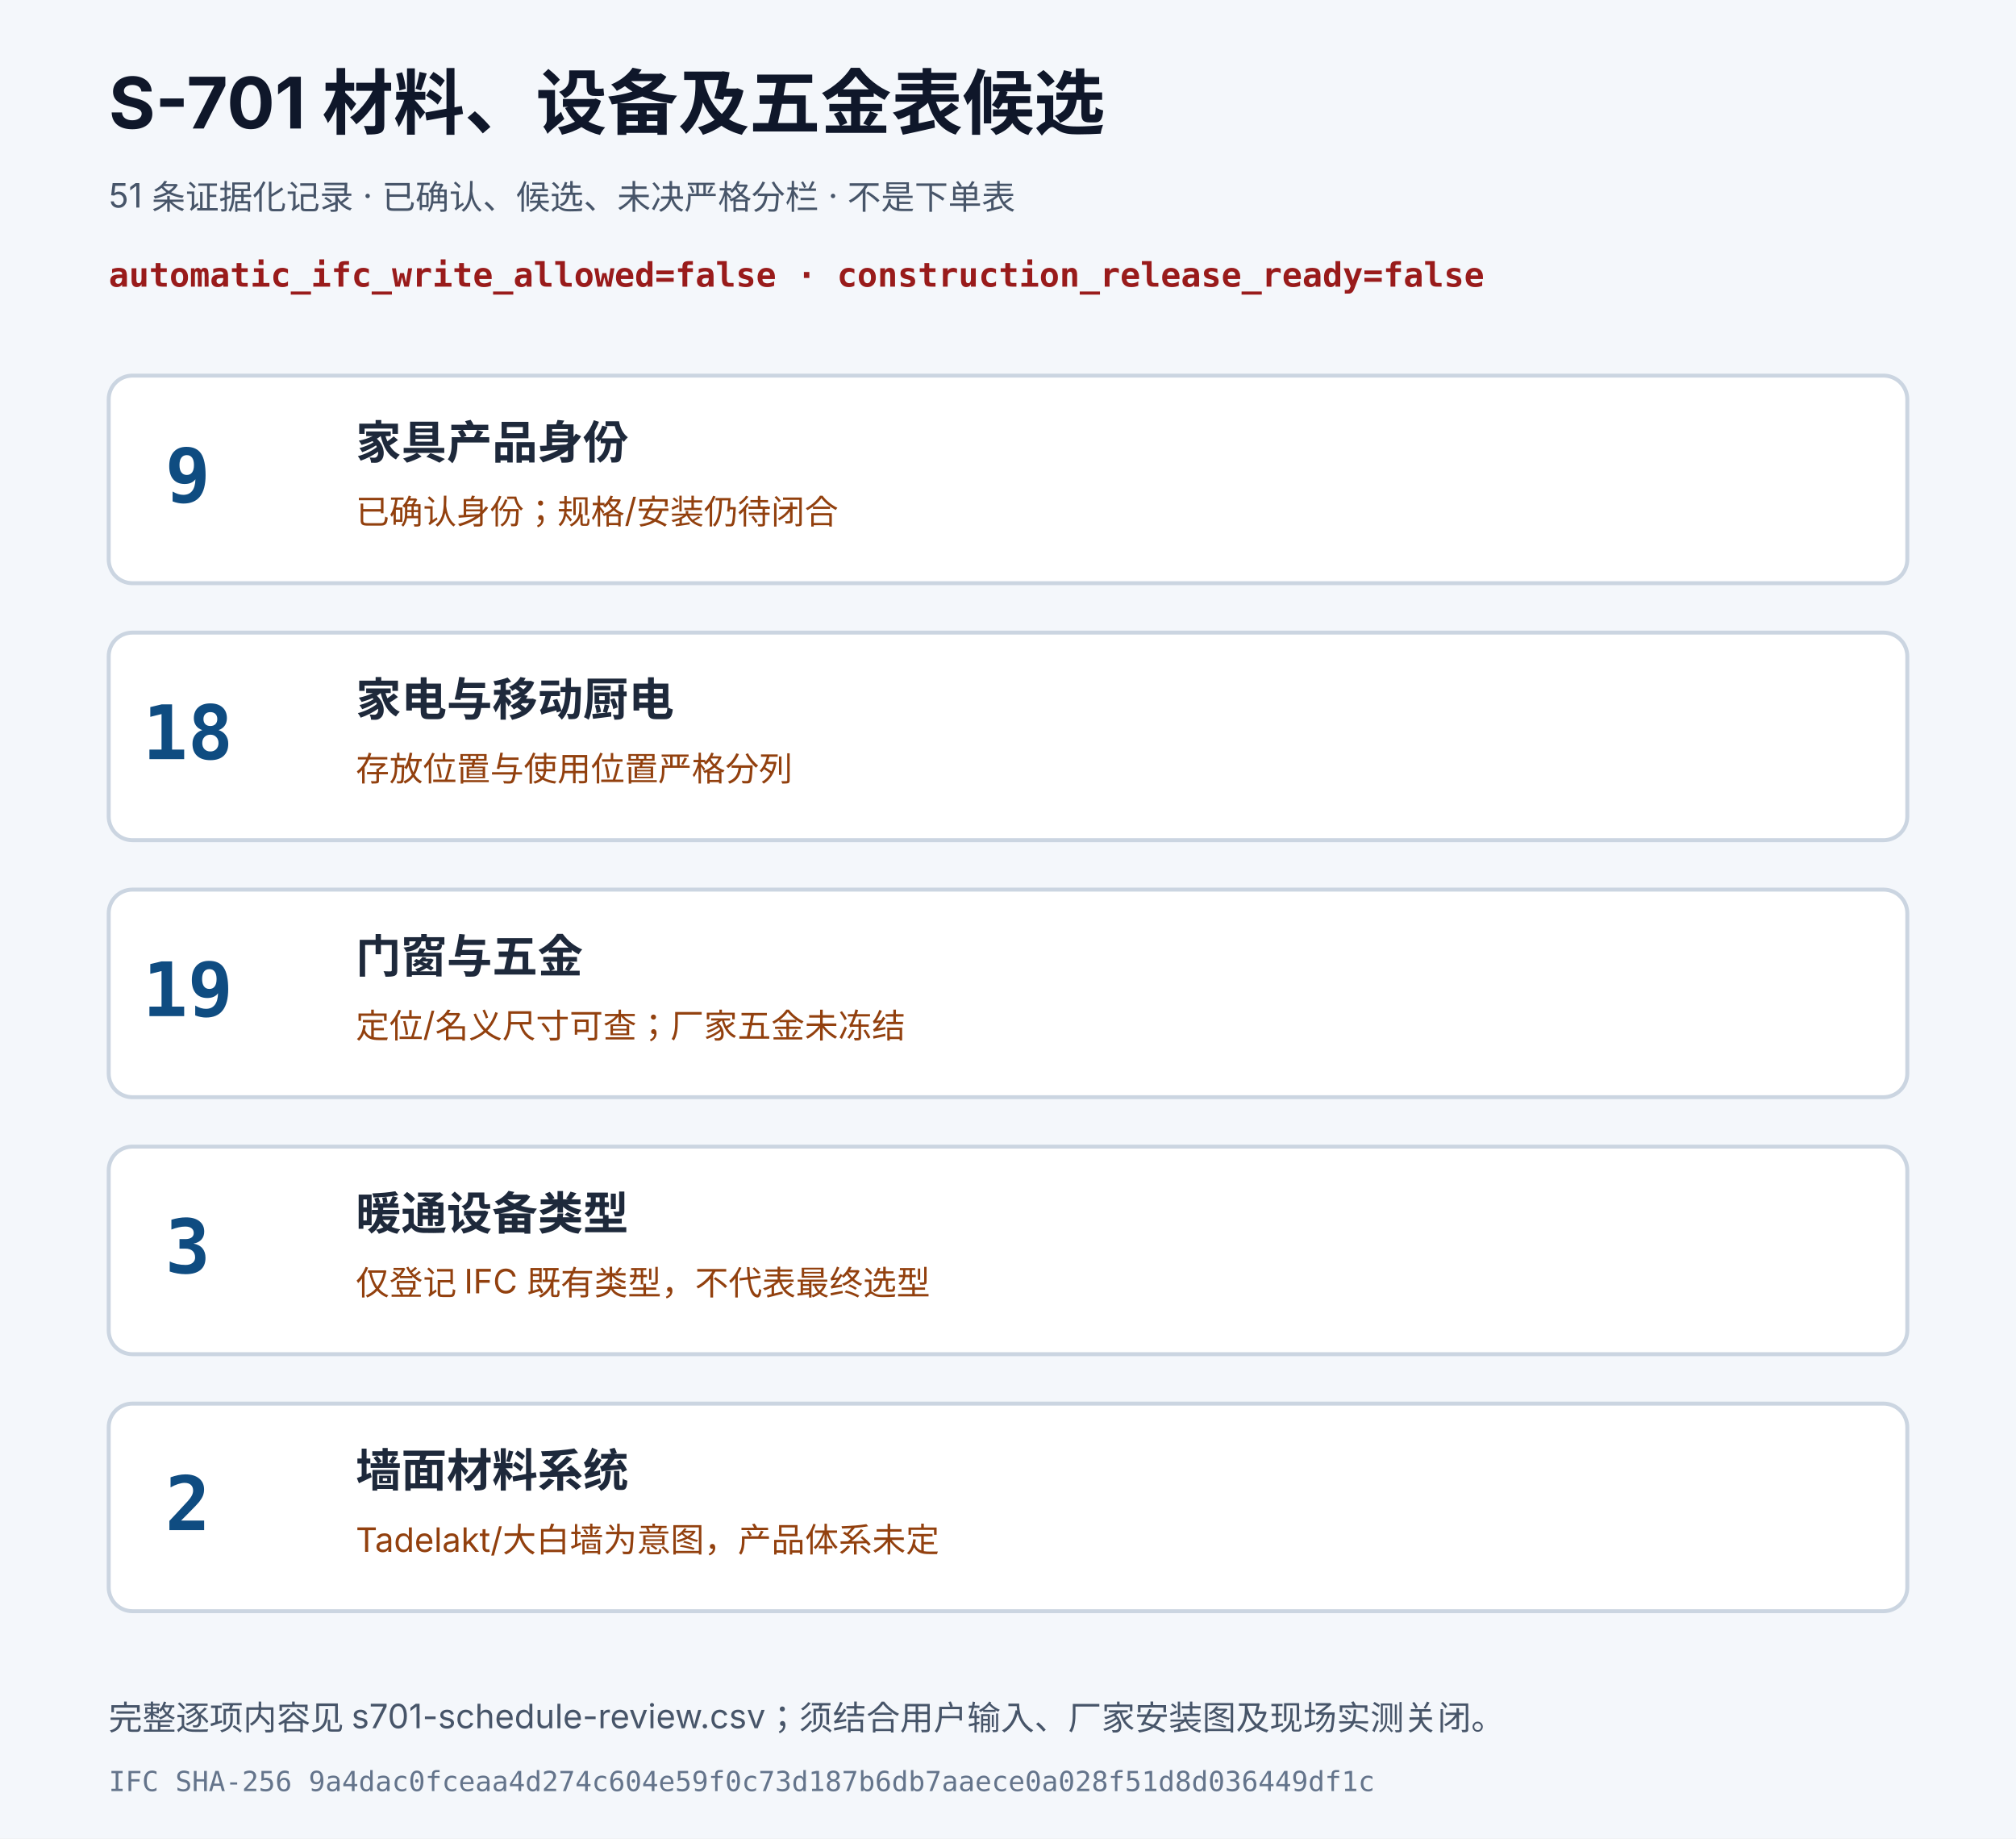
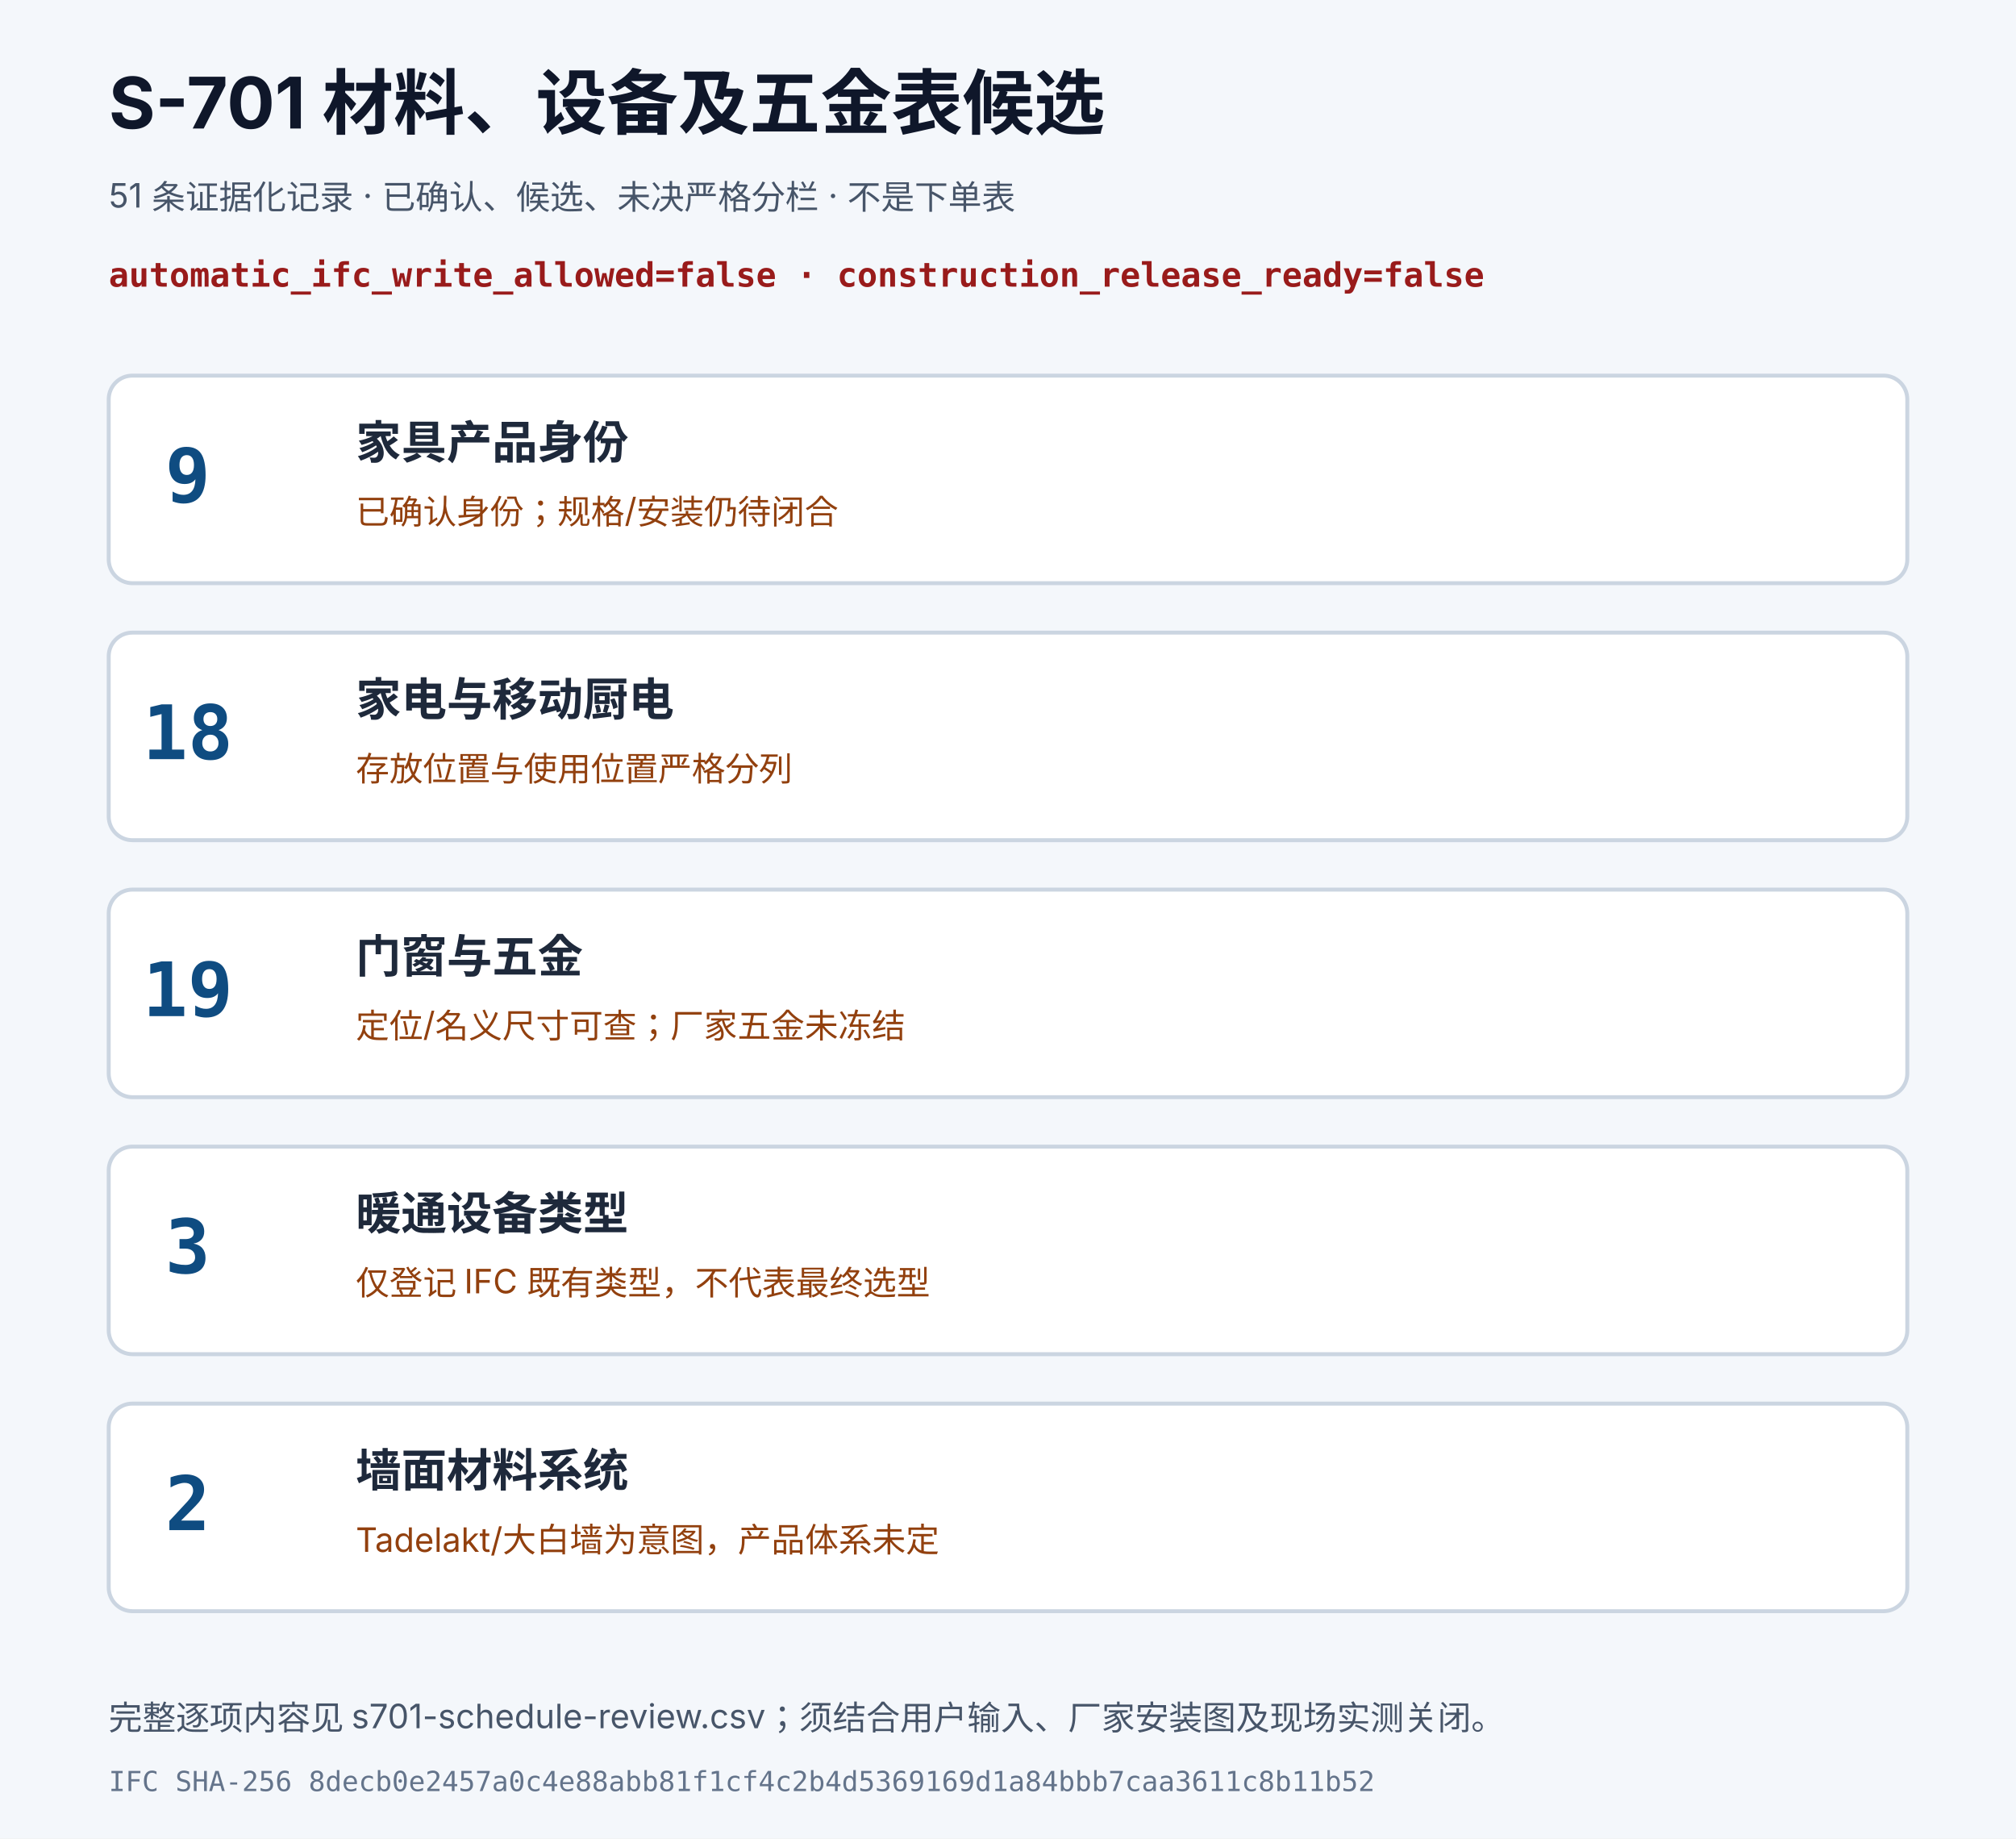
<svg xmlns="http://www.w3.org/2000/svg" width="1020" height="930" viewBox="0 0 1020 930">
  <style>
.bg{fill:#f4f7fb}.card{fill:#fff;stroke:#cbd5e1;stroke-width:2}.title{font:700 36px -apple-system,"PingFang SC",sans-serif;fill:#0f172a}
.meta{font:17px -apple-system,"PingFang SC",sans-serif;fill:#475569}.count{font:700 38px ui-monospace,monospace;fill:#0f4c81;text-anchor:middle}
.section{font:700 23px -apple-system,"PingFang SC",sans-serif;fill:#1e293b}.note{font:17px -apple-system,"PingFang SC",sans-serif;fill:#92400e}
.gate{font:700 17px ui-monospace,monospace;fill:#991b1b}.footer{font:14px ui-monospace,monospace;fill:#64748b}
</style>
  <rect class="bg" width="1020" height="930" />
  <text class="title" x="55" y="65">S-701 材料、设备及五金表候选</text>
  <text class="meta" x="55" y="105">51 条证据化记录 · 已确认、候选、未决严格分栏 · 不是下单表</text>
  <text class="gate" x="55" y="145">automatic_ifc_write_allowed=false · construction_release_ready=false</text>
  <rect class="card" x="55" y="190" width="910" height="105" rx="12" />
  <text class="count" x="95" y="254">9</text>
  <text class="section" x="180" y="232">家具产品身份</text>
  <text class="note" x="180" y="265">已确认身份；规格/安装仍待闭合</text>
  <rect class="card" x="55" y="320" width="910" height="105" rx="12" />
  <text class="count" x="95" y="384">18</text>
  <text class="section" x="180" y="362">家电与移动厨电</text>
  <text class="note" x="180" y="395">存放位置与使用位置严格分列</text>
  <rect class="card" x="55" y="450" width="910" height="105" rx="12" />
  <text class="count" x="95" y="514">19</text>
  <text class="section" x="180" y="492">门窗与五金</text>
  <text class="note" x="180" y="525">定位/名义尺寸可查；厂家五金未冻结</text>
  <rect class="card" x="55" y="580" width="910" height="105" rx="12" />
  <text class="count" x="95" y="644">3</text>
  <text class="section" x="180" y="622">暖通设备类型</text>
  <text class="note" x="180" y="655">仅登记 IFC 既有类型，不代表最终选型</text>
  <rect class="card" x="55" y="710" width="910" height="105" rx="12" />
  <text class="count" x="95" y="774">2</text>
  <text class="section" x="180" y="752">墙面材料系统</text>
  <text class="note" x="180" y="785">Tadelakt/大白墙为意图，产品体系未定</text>
  <text class="meta" x="55" y="875">完整逐项内容见 s701-schedule-review.csv；须结合用户输入、厂家安装图及现场实测关闭。</text>
-   <text class="footer" x="55" y="906">IFC SHA-256 9a4dac0fceaa4d274c604e59f0c73d187b6db7aaece0a028f51d8d036449df1c</text>
+   <text class="footer" x="55" y="906">IFC SHA-256 8decb0e2457a0c4e88abb81f1cf4c2b4d5369169d1a84bbb7caa3611c8b11b52</text>
</svg>
